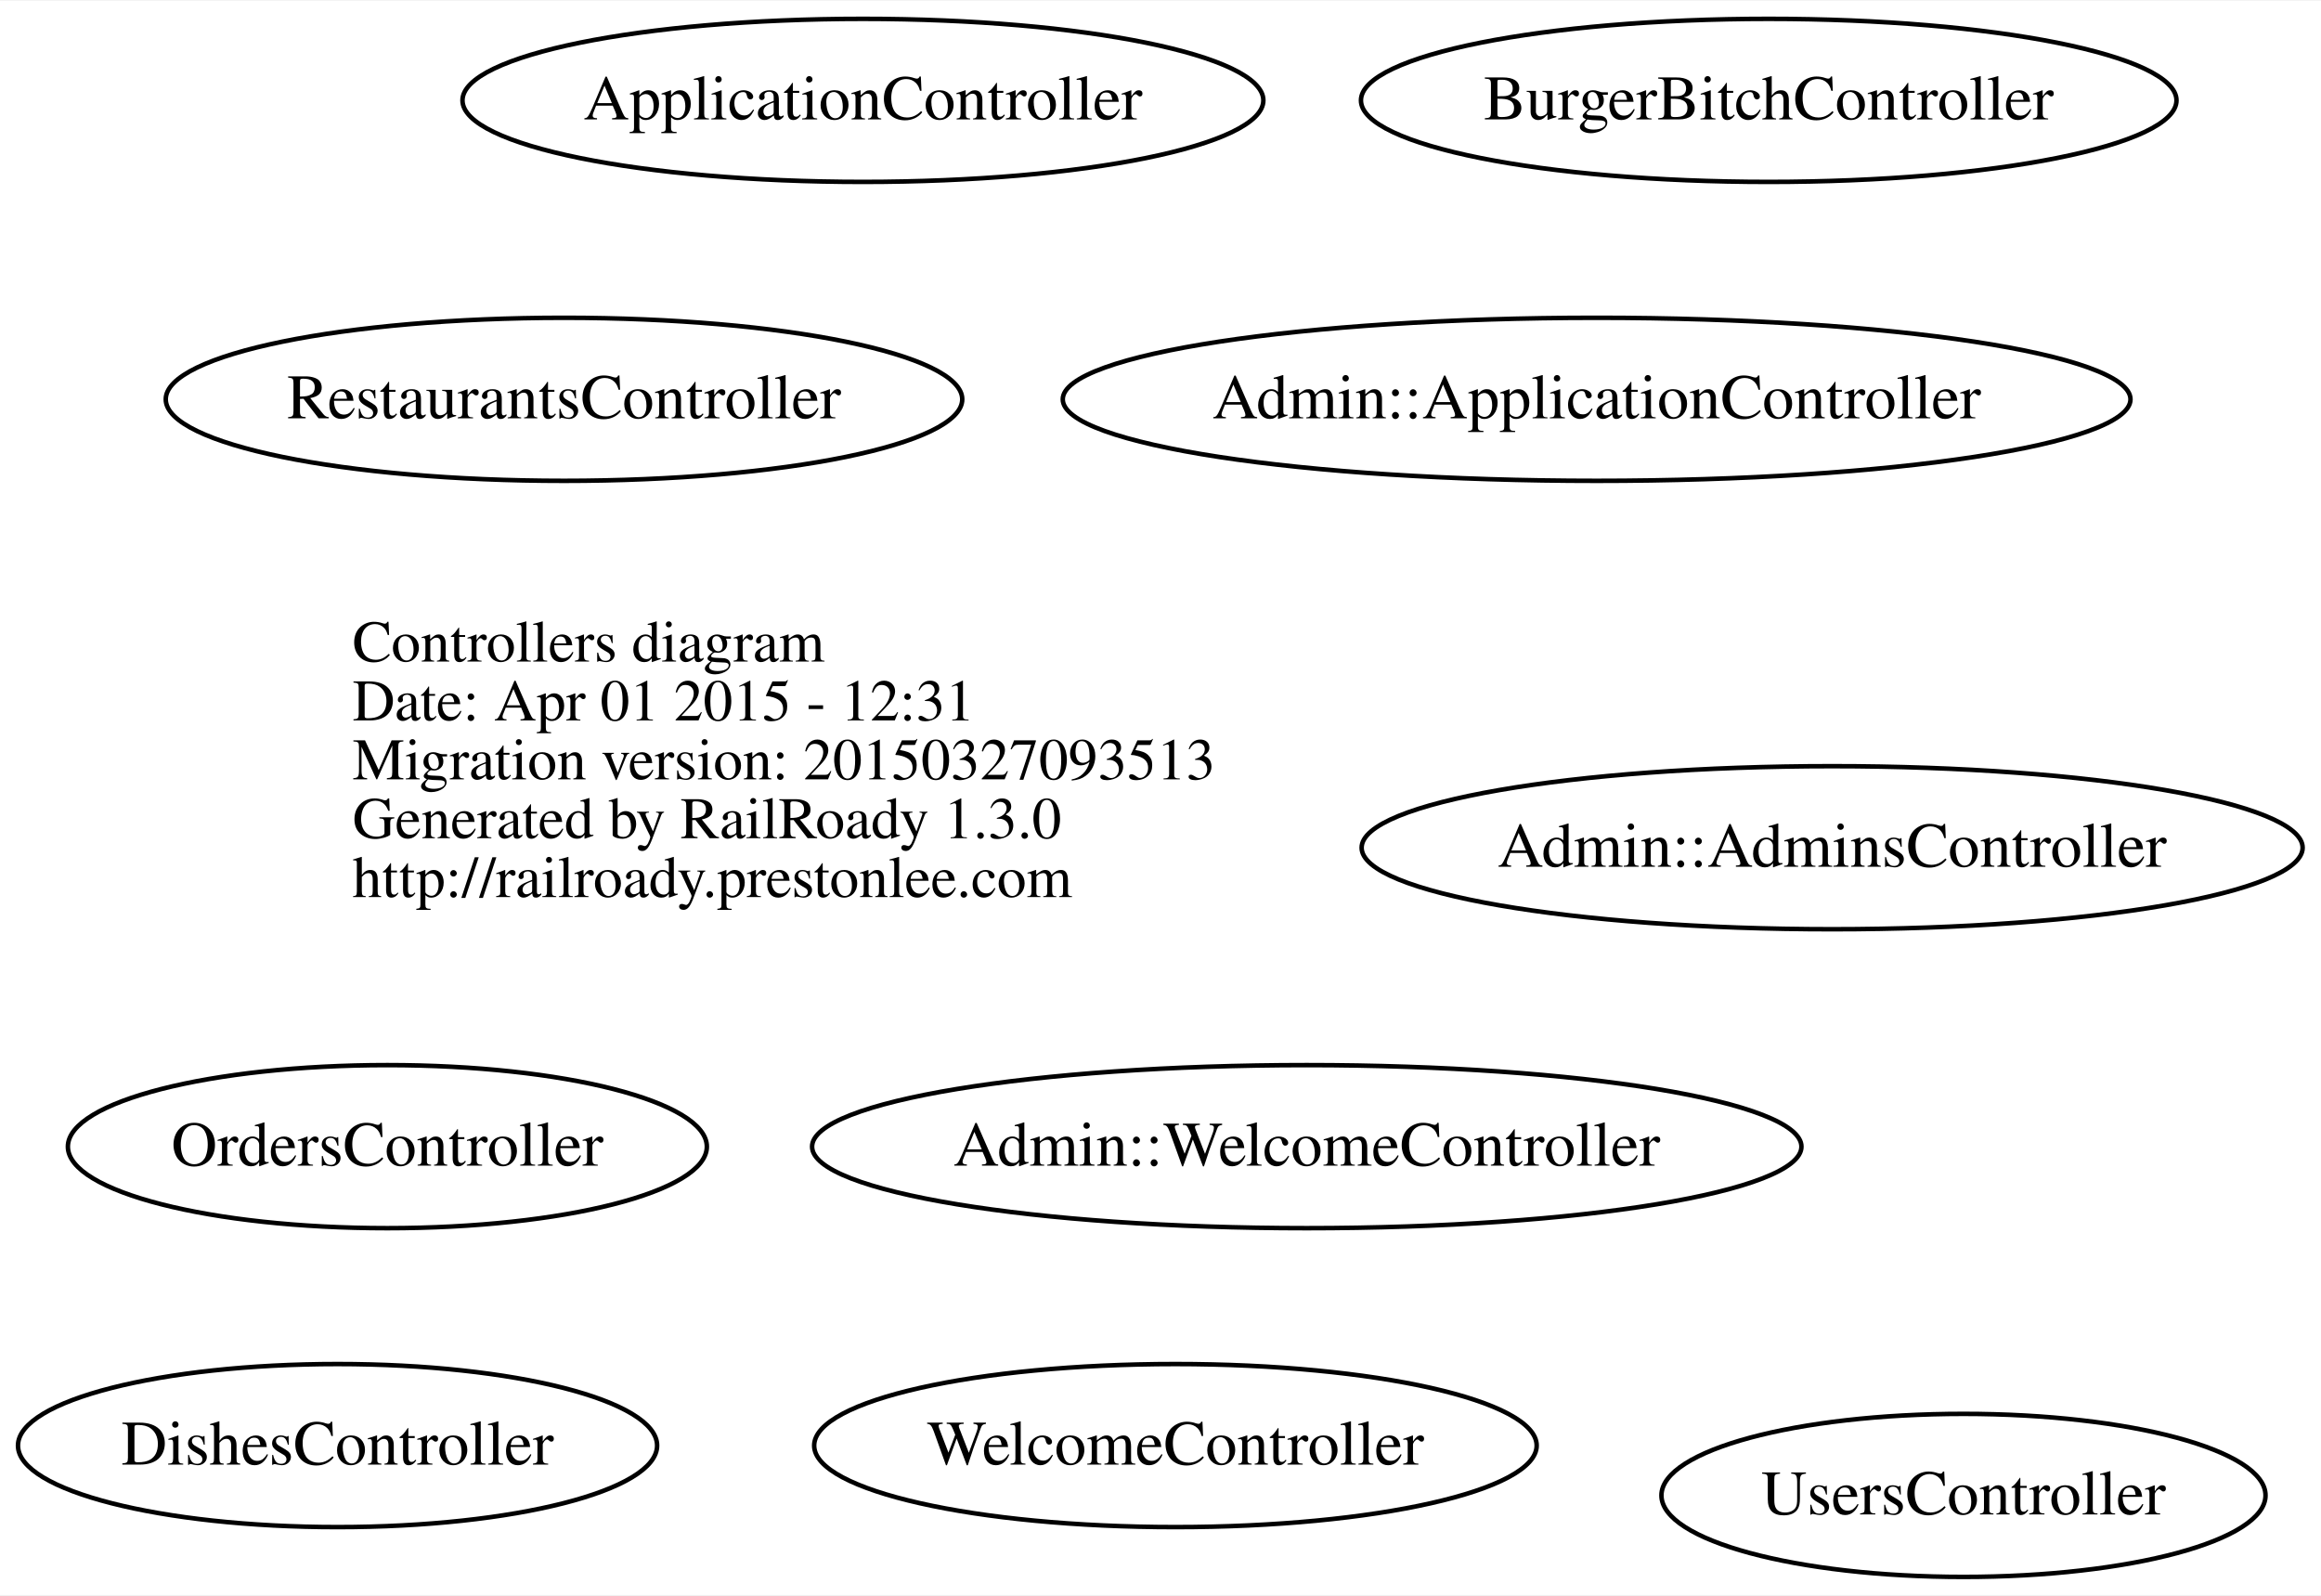
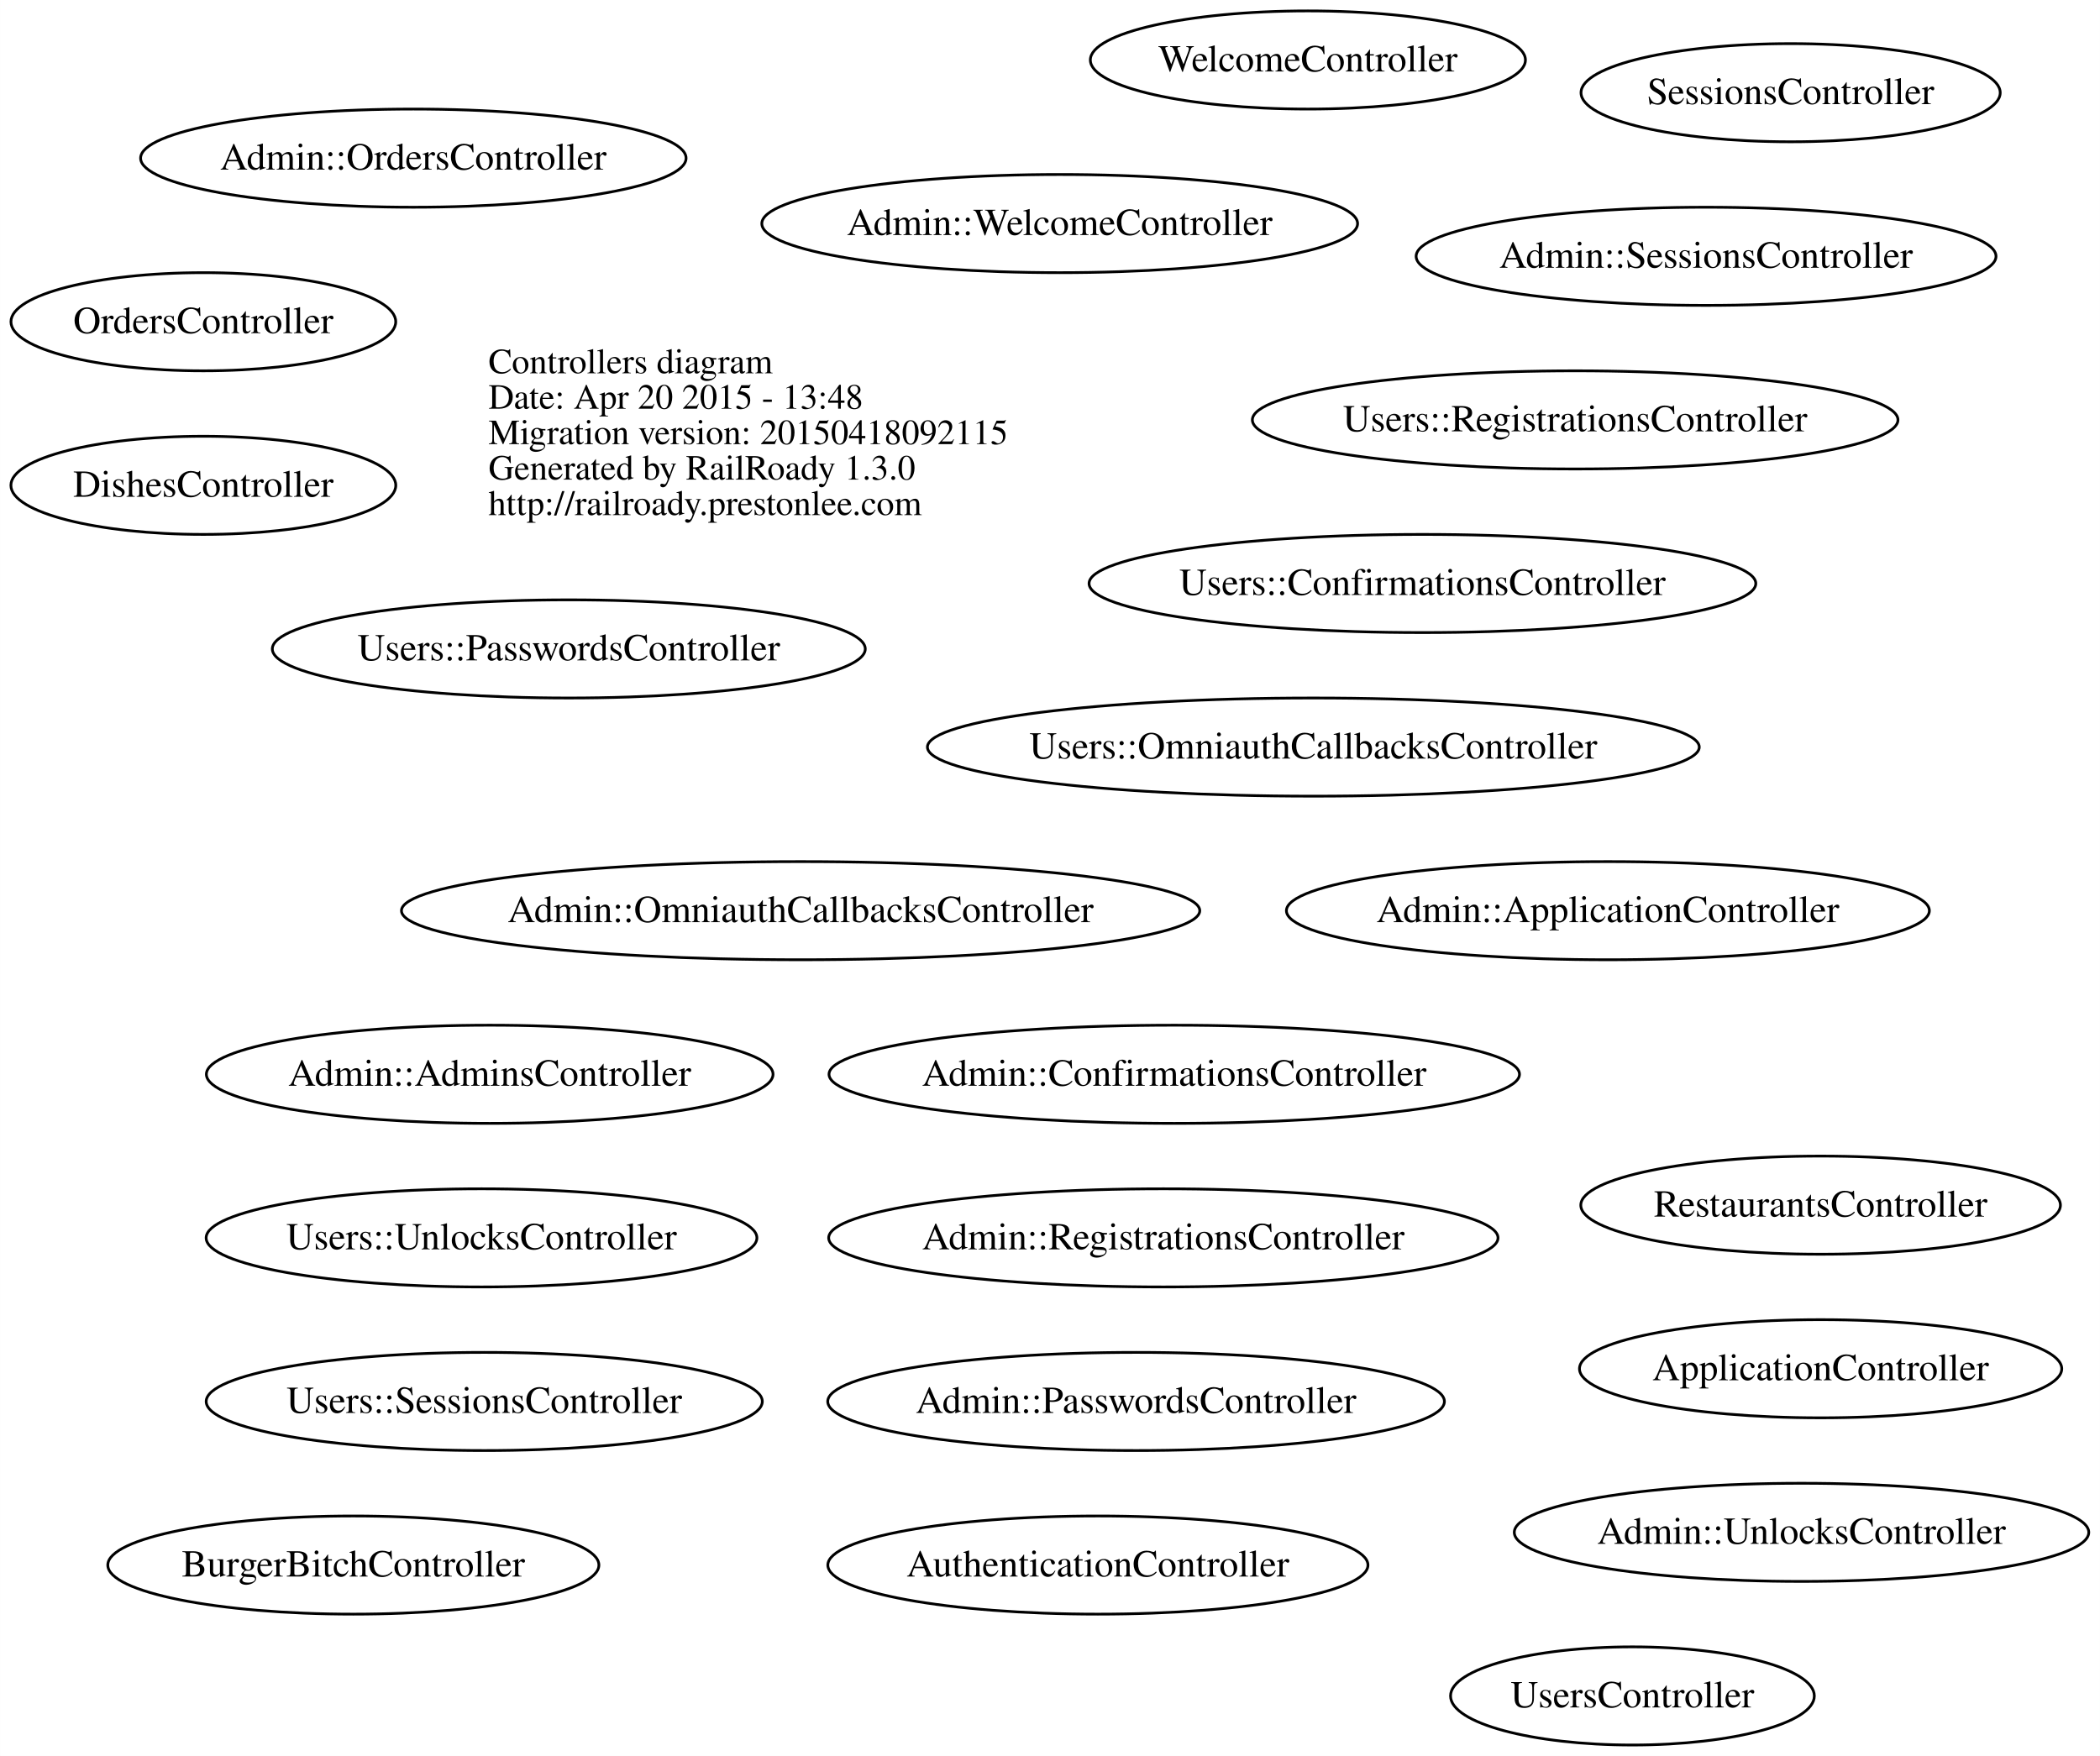
- <svg xmlns="http://www.w3.org/2000/svg" width="512pt" height="352pt" viewBox="0.00 0.00 512.47 352.00">
-   <g id="graph0" class="graph" transform="scale(1 1) rotate(0) translate(179.53 161)">
-     <polygon fill="white" stroke="none" points="-179.53,191 -179.53,-161 332.943,-161 332.943,191 -179.53,191" />
+ <svg xmlns="http://www.w3.org/2000/svg" width="770pt" height="644pt" viewBox="0.00 0.00 769.94 644.00">
+   <g id="graph0" class="graph" transform="scale(1 1) rotate(0) translate(303.53 328)">
+     <polygon fill="white" stroke="none" points="-303.53,316 -303.53,-328 466.412,-328 466.412,316 -303.53,316" />
    <g id="node1" class="node">
-       <text text-anchor="start" x="-101.688" y="-15.1" font-family="Times,serif" font-size="13.00">Controllers diagram</text>
-       <text text-anchor="start" x="-101.688" y="-2.1" font-family="Times,serif" font-size="13.00">Date: Apr 01 2015 - 12:31</text>
-       <text text-anchor="start" x="-101.688" y="10.9" font-family="Times,serif" font-size="13.00">Migration version: 20150327093513</text>
-       <text text-anchor="start" x="-101.688" y="23.9" font-family="Times,serif" font-size="13.00">Generated by RailRoady 1.3.0</text>
-       <text text-anchor="start" x="-101.688" y="36.9" font-family="Times,serif" font-size="13.00">http://railroady.prestonlee.com</text>
+       <text text-anchor="start" x="-124.45" y="-191.1" font-family="Times,serif" font-size="13.00">Controllers diagram</text>
+       <text text-anchor="start" x="-124.45" y="-178.1" font-family="Times,serif" font-size="13.00">Date: Apr 20 2015 - 13:48</text>
+       <text text-anchor="start" x="-124.45" y="-165.1" font-family="Times,serif" font-size="13.00">Migration version: 20150418092115</text>
+       <text text-anchor="start" x="-124.45" y="-152.1" font-family="Times,serif" font-size="13.00">Generated by RailRoady 1.3.0</text>
+       <text text-anchor="start" x="-124.45" y="-139.1" font-family="Times,serif" font-size="13.00">http://railroady.prestonlee.com</text>
    </g>
    <g id="node2" class="node">
-       <ellipse fill="none" stroke="black" cx="225" cy="26" rx="103.887" ry="18" />
-       <text text-anchor="middle" x="225" y="30.2" font-family="Times,serif" font-size="14.00">Admin::AdminsController</text>
+       <ellipse fill="none" stroke="black" cx="-124" cy="66" rx="103.887" ry="18" />
+       <text text-anchor="middle" x="-124" y="70.2" font-family="Times,serif" font-size="14.00">Admin::AdminsController</text>
    </g>
    <g id="node3" class="node">
-       <ellipse fill="none" stroke="black" cx="173" cy="-73" rx="117.876" ry="18" />
-       <text text-anchor="middle" x="173" y="-68.8" font-family="Times,serif" font-size="14.00">Admin::ApplicationController</text>
+       <ellipse fill="none" stroke="black" cx="286" cy="6" rx="117.876" ry="18" />
+       <text text-anchor="middle" x="286" y="10.2" font-family="Times,serif" font-size="14.00">Admin::ApplicationController</text>
    </g>
    <g id="node4" class="node">
-       <ellipse fill="none" stroke="black" cx="109" cy="92" rx="109.224" ry="18" />
-       <text text-anchor="middle" x="109" y="96.2" font-family="Times,serif" font-size="14.00">Admin::WelcomeController</text>
+       <ellipse fill="none" stroke="black" cx="127" cy="66" rx="126.589" ry="18" />
+       <text text-anchor="middle" x="127" y="70.2" font-family="Times,serif" font-size="14.00">Admin::ConfirmationsController</text>
    </g>
    <g id="node5" class="node">
-       <ellipse fill="none" stroke="black" cx="11" cy="-139" rx="88.417" ry="18" />
-       <text text-anchor="middle" x="11" y="-134.8" font-family="Times,serif" font-size="14.00">ApplicationController</text>
+       <ellipse fill="none" stroke="black" cx="-10" cy="6" rx="146.358" ry="18" />
+       <text text-anchor="middle" x="-10" y="10.2" font-family="Times,serif" font-size="14.00">Admin::OmniauthCallbacksController</text>
    </g>
    <g id="node6" class="node">
-       <ellipse fill="none" stroke="black" cx="211" cy="-139" rx="90.035" ry="18" />
-       <text text-anchor="middle" x="211" y="-134.8" font-family="Times,serif" font-size="14.00">BurgerBitchController</text>
+       <ellipse fill="none" stroke="black" cx="-152" cy="-270" rx="100.002" ry="18" />
+       <text text-anchor="middle" x="-152" y="-265.8" font-family="Times,serif" font-size="14.00">Admin::OrdersController</text>
    </g>
    <g id="node7" class="node">
-       <ellipse fill="none" stroke="black" cx="-105" cy="158" rx="70.56" ry="18" />
-       <text text-anchor="middle" x="-105" y="162.2" font-family="Times,serif" font-size="14.00">DishesController</text>
+       <ellipse fill="none" stroke="black" cx="113" cy="186" rx="113.059" ry="18" />
+       <text text-anchor="middle" x="113" y="190.2" font-family="Times,serif" font-size="14.00">Admin::PasswordsController</text>
    </g>
    <g id="node8" class="node">
-       <ellipse fill="none" stroke="black" cx="-94" cy="92" rx="70.543" ry="18" />
-       <text text-anchor="middle" x="-94" y="96.2" font-family="Times,serif" font-size="14.00">OrdersController</text>
+       <ellipse fill="none" stroke="black" cx="123" cy="126" rx="122.713" ry="18" />
+       <text text-anchor="middle" x="123" y="130.2" font-family="Times,serif" font-size="14.00">Admin::RegistrationsController</text>
    </g>
    <g id="node9" class="node">
-       <ellipse fill="none" stroke="black" cx="-55" cy="-73" rx="87.933" ry="18" />
-       <text text-anchor="middle" x="-55" y="-68.8" font-family="Times,serif" font-size="14.00">RestaurantsController</text>
+       <ellipse fill="none" stroke="black" cx="322" cy="-234" rx="106.31" ry="18" />
+       <text text-anchor="middle" x="322" y="-229.8" font-family="Times,serif" font-size="14.00">Admin::SessionsController</text>
    </g>
    <g id="node10" class="node">
-       <ellipse fill="none" stroke="black" cx="254" cy="169" rx="66.692" ry="18" />
-       <text text-anchor="middle" x="254" y="173.2" font-family="Times,serif" font-size="14.00">UsersController</text>
+       <ellipse fill="none" stroke="black" cx="357" cy="234" rx="105.323" ry="18" />
+       <text text-anchor="middle" x="357" y="238.2" font-family="Times,serif" font-size="14.00">Admin::UnlocksController</text>
    </g>
    <g id="node11" class="node">
-       <ellipse fill="none" stroke="black" cx="80" cy="158" rx="79.765" ry="18" />
-       <text text-anchor="middle" x="80" y="162.2" font-family="Times,serif" font-size="14.00">WelcomeController</text>
+       <ellipse fill="none" stroke="black" cx="85" cy="-246" rx="109.224" ry="18" />
+       <text text-anchor="middle" x="85" y="-241.8" font-family="Times,serif" font-size="14.00">Admin::WelcomeController</text>
+     </g>
+     <g id="node12" class="node">
+       <ellipse fill="none" stroke="black" cx="364" cy="174" rx="88.417" ry="18" />
+       <text text-anchor="middle" x="364" y="178.2" font-family="Times,serif" font-size="14.00">ApplicationController</text>
+     </g>
+     <g id="node13" class="node">
+       <ellipse fill="none" stroke="black" cx="99" cy="246" rx="99.024" ry="18" />
+       <text text-anchor="middle" x="99" y="250.2" font-family="Times,serif" font-size="14.00">AuthenticationController</text>
+     </g>
+     <g id="node14" class="node">
+       <ellipse fill="none" stroke="black" cx="-174" cy="246" rx="90.035" ry="18" />
+       <text text-anchor="middle" x="-174" y="250.2" font-family="Times,serif" font-size="14.00">BurgerBitchController</text>
+     </g>
+     <g id="node15" class="node">
+       <ellipse fill="none" stroke="black" cx="-229" cy="-150" rx="70.56" ry="18" />
+       <text text-anchor="middle" x="-229" y="-145.8" font-family="Times,serif" font-size="14.00">DishesController</text>
+     </g>
+     <g id="node16" class="node">
+       <ellipse fill="none" stroke="black" cx="-229" cy="-210" rx="70.543" ry="18" />
+       <text text-anchor="middle" x="-229" y="-205.8" font-family="Times,serif" font-size="14.00">OrdersController</text>
+     </g>
+     <g id="node17" class="node">
+       <ellipse fill="none" stroke="black" cx="364" cy="114" rx="87.933" ry="18" />
+       <text text-anchor="middle" x="364" y="118.2" font-family="Times,serif" font-size="14.00">RestaurantsController</text>
+     </g>
+     <g id="node18" class="node">
+       <ellipse fill="none" stroke="black" cx="353" cy="-294" rx="76.85" ry="18" />
+       <text text-anchor="middle" x="353" y="-289.8" font-family="Times,serif" font-size="14.00">SessionsController</text>
+     </g>
+     <g id="node19" class="node">
+       <ellipse fill="none" stroke="black" cx="218" cy="-114" rx="122.237" ry="18" />
+       <text text-anchor="middle" x="218" y="-109.8" font-family="Times,serif" font-size="14.00">Users::ConfirmationsController</text>
+     </g>
+     <g id="node20" class="node">
+       <ellipse fill="none" stroke="black" cx="178" cy="-54" rx="141.506" ry="18" />
+       <text text-anchor="middle" x="178" y="-49.8" font-family="Times,serif" font-size="14.00">Users::OmniauthCallbacksController</text>
+     </g>
+     <g id="node21" class="node">
+       <ellipse fill="none" stroke="black" cx="-95" cy="-90" rx="108.706" ry="18" />
+       <text text-anchor="middle" x="-95" y="-85.8" font-family="Times,serif" font-size="14.00">Users::PasswordsController</text>
+     </g>
+     <g id="node22" class="node">
+       <ellipse fill="none" stroke="black" cx="274" cy="-174" rx="118.361" ry="18" />
+       <text text-anchor="middle" x="274" y="-169.8" font-family="Times,serif" font-size="14.00">Users::RegistrationsController</text>
+     </g>
+     <g id="node23" class="node">
+       <ellipse fill="none" stroke="black" cx="-126" cy="186" rx="101.957" ry="18" />
+       <text text-anchor="middle" x="-126" y="190.2" font-family="Times,serif" font-size="14.00">Users::SessionsController</text>
+     </g>
+     <g id="node24" class="node">
+       <ellipse fill="none" stroke="black" cx="-127" cy="126" rx="100.971" ry="18" />
+       <text text-anchor="middle" x="-127" y="130.2" font-family="Times,serif" font-size="14.00">Users::UnlocksController</text>
+     </g>
+     <g id="node25" class="node">
+       <ellipse fill="none" stroke="black" cx="295" cy="294" rx="66.692" ry="18" />
+       <text text-anchor="middle" x="295" y="298.2" font-family="Times,serif" font-size="14.00">UsersController</text>
+     </g>
+     <g id="node26" class="node">
+       <ellipse fill="none" stroke="black" cx="176" cy="-306" rx="79.765" ry="18" />
+       <text text-anchor="middle" x="176" y="-301.8" font-family="Times,serif" font-size="14.00">WelcomeController</text>
    </g>
  </g>
</svg>
